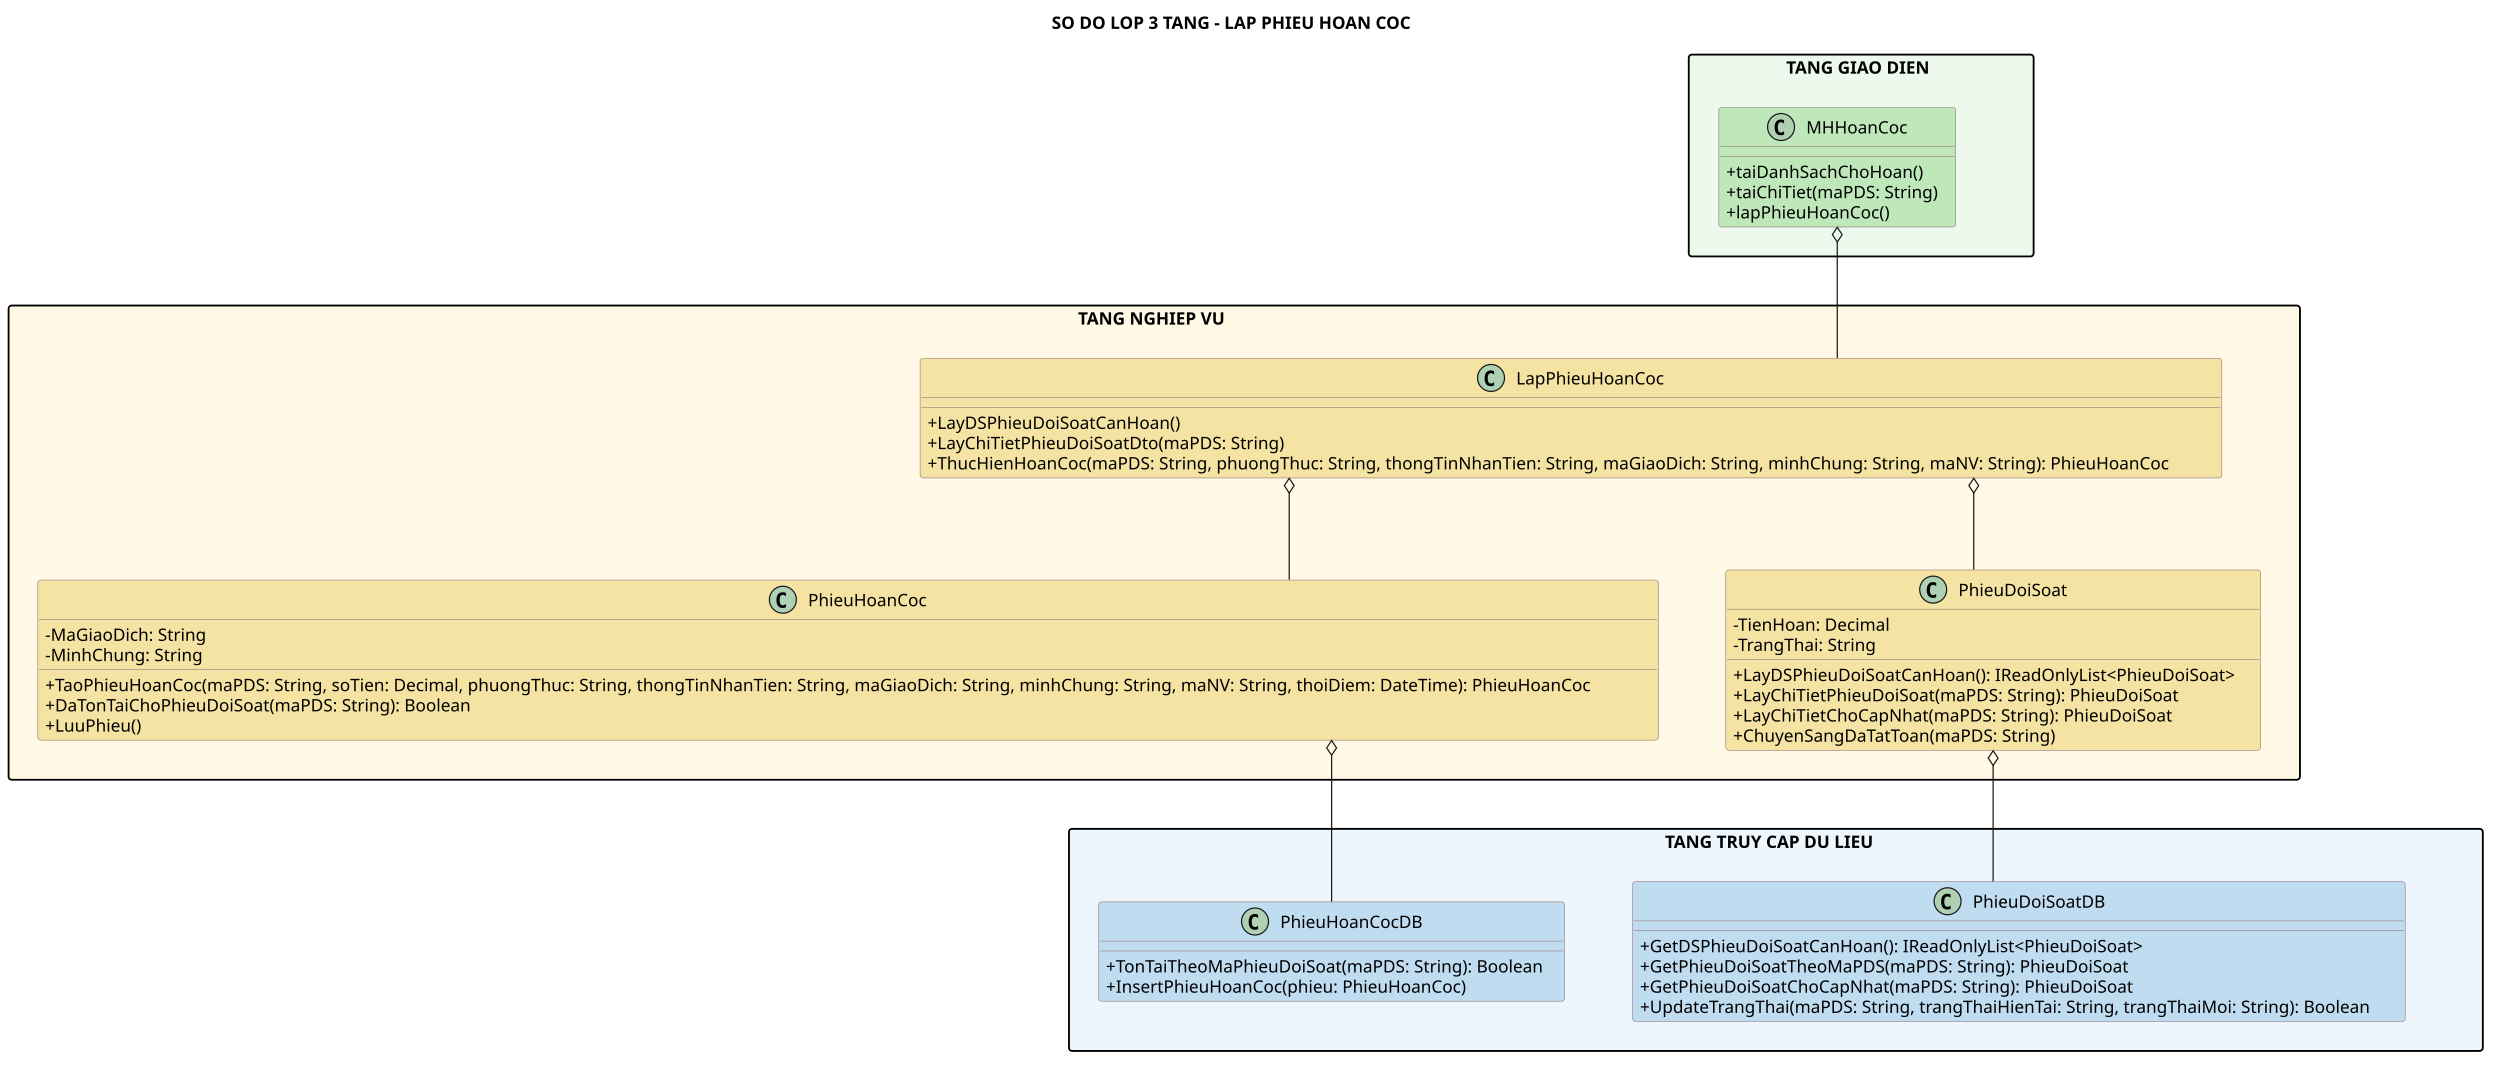
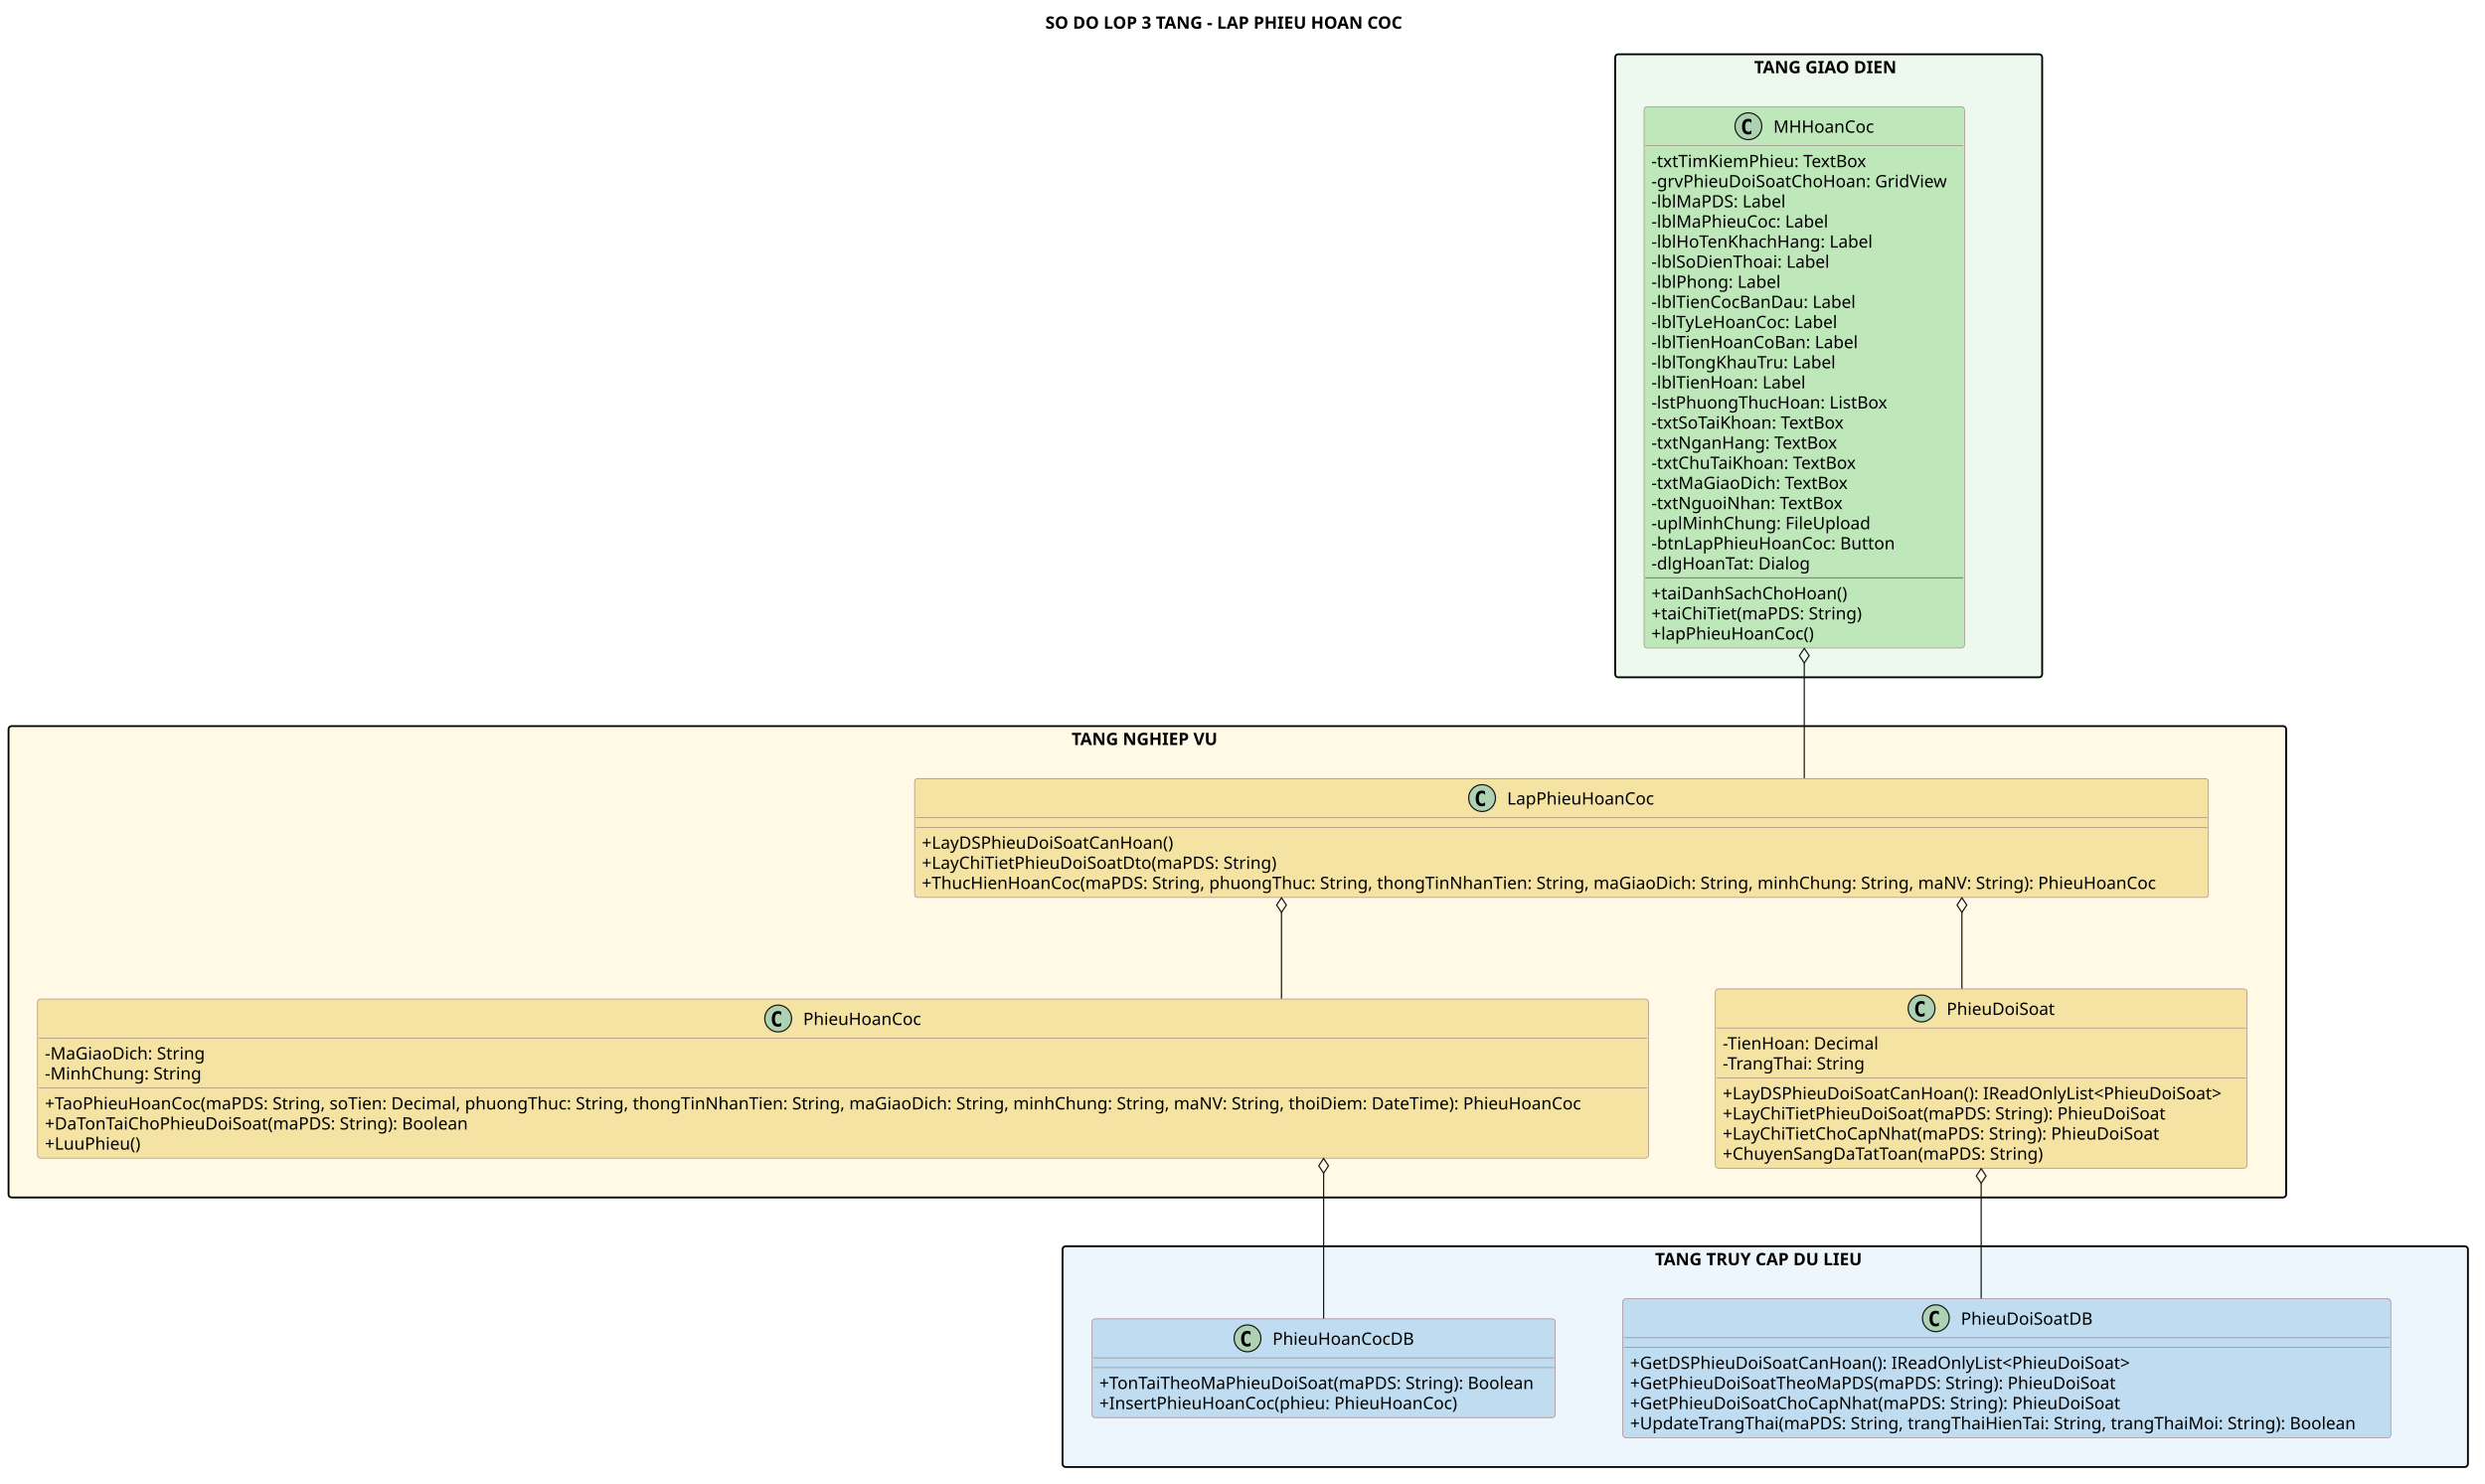
- <svg xmlns="http://www.w3.org/2000/svg" contentStyleType="text/css" data-diagram-type="CLASS" height="870px" preserveAspectRatio="none" style="width:2037px;height:870px;background:#FFFFFF;" version="1.1" viewBox="0 0 2037 870" width="2037px" zoomAndPan="magnify">
+ <svg xmlns="http://www.w3.org/2000/svg" contentStyleType="text/css" data-diagram-type="CLASS" height="1216px" preserveAspectRatio="none" style="width:2037px;height:1216px;background:#FFFFFF;" version="1.1" viewBox="0 0 2037 1216" width="2037px" zoomAndPan="magnify">
  <defs />
  <g>
    <g class="title" data-source-line="1">
      <text fill="#000000" font-family="sans-serif" font-size="14" font-weight="700" lengthAdjust="spacing" textLength="316.169" x="856.915" y="23.535">SO DO LOP 3 TANG - LAP PHIEU HOAN COC</text>
    </g>
    <g class="cluster" data-qualified-name="GUI_LAYER" data-source-line="14" id="ent0001">
-       <rect fill="#EDF9EC" height="164.46" rx="2.5" ry="2.5" style="stroke:#000000;stroke-width:1.5;" width="281" x="1376" y="44.488" />
-       <text fill="#000000" font-family="sans-serif" font-size="14" font-weight="700" lengthAdjust="spacing" textLength="122.22" x="1455.39" y="60.023">TANG GIAO DIEN</text>
+       <rect fill="#EDF9EC" height="510.72" rx="2.5" ry="2.5" style="stroke:#000000;stroke-width:1.5;" width="350" x="1324" y="44.488" />
+       <text fill="#000000" font-family="sans-serif" font-size="14" font-weight="700" lengthAdjust="spacing" textLength="122.22" x="1437.89" y="60.023">TANG GIAO DIEN</text>
    </g>
-     <g class="cluster" data-qualified-name="BUS_LAYER" data-source-line="21" id="ent0003">
-       <rect fill="#FFF9E6" height="386.4" rx="2.5" ry="2.5" style="stroke:#000000;stroke-width:1.5;" width="1867" x="7" y="248.948" />
-       <text fill="#000000" font-family="sans-serif" font-size="14" font-weight="700" lengthAdjust="spacing" textLength="124.243" x="878.378" y="264.483">TANG NGHIEP VU</text>
+     <g class="cluster" data-qualified-name="BUS_LAYER" data-source-line="43" id="ent0003">
+       <rect fill="#FFF9E6" height="386.4" rx="2.5" ry="2.5" style="stroke:#000000;stroke-width:1.5;" width="1867" x="7" y="595.208" />
+       <text fill="#000000" font-family="sans-serif" font-size="14" font-weight="700" lengthAdjust="spacing" textLength="124.243" x="878.378" y="610.743">TANG NGHIEP VU</text>
    </g>
-     <g class="cluster" data-qualified-name="DAL_LAYER" data-source-line="43" id="ent0007">
-       <rect fill="#EDF6FC" height="180.95" rx="2.5" ry="2.5" style="stroke:#000000;stroke-width:1.5;" width="1152" x="871" y="675.348" />
-       <text fill="#000000" font-family="sans-serif" font-size="14" font-weight="700" lengthAdjust="spacing" textLength="180.64" x="1356.68" y="690.883">TANG TRUY CAP DU LIEU</text>
+     <g class="cluster" data-qualified-name="DAL_LAYER" data-source-line="65" id="ent0007">
+       <rect fill="#EDF6FC" height="180.95" rx="2.5" ry="2.5" style="stroke:#000000;stroke-width:1.5;" width="1152" x="871" y="1021.608" />
+       <text fill="#000000" font-family="sans-serif" font-size="14" font-weight="700" lengthAdjust="spacing" textLength="180.64" x="1356.68" y="1037.143">TANG TRUY CAP DU LIEU</text>
    </g>
    <g class="entity" data-qualified-name="GUI_LAYER.MHHoanCoc" data-source-line="15" id="ent0002">
-       <rect fill="#BFE8BA" height="97.465" rx="2.5" ry="2.5" style="stroke:#9B7B7B;stroke-width:0.5;" width="193.002" x="1400.5" y="87.488" />
-       <ellipse cx="1451.195" cy="103.488" fill="#ADD1B2" rx="11" ry="11" style="stroke:#181818;stroke-width:1;" />
-       <path d="M1453.668,109.631 Q1453.087,109.93 1452.448,110.08 Q1451.809,110.229 1451.103,110.229 Q1448.597,110.229 1447.277,108.577 Q1445.957,106.925 1445.957,103.804 Q1445.957,100.675 1447.277,99.023 Q1448.597,97.371 1451.103,97.371 Q1451.809,97.371 1452.457,97.52 Q1453.104,97.67 1453.668,97.969 L1453.668,100.691 Q1453.038,100.11 1452.444,99.841 Q1451.851,99.571 1451.22,99.571 Q1449.875,99.571 1449.19,100.638 Q1448.505,101.704 1448.505,103.804 Q1448.505,105.896 1449.19,106.963 Q1449.875,108.029 1451.22,108.029 Q1451.851,108.029 1452.444,107.76 Q1453.038,107.49 1453.668,106.909 Z " fill="#000000" />
-       <text fill="#000000" font-family="sans-serif" font-size="14" lengthAdjust="spacing" textLength="83.111" x="1471.695" y="108.779">MHHoanCoc</text>
-       <line style="stroke:#9B7B7B;stroke-width:0.5;" x1="1401.5" x2="1592.502" y1="119.488" y2="119.488" />
-       <line style="stroke:#9B7B7B;stroke-width:0.5;" x1="1401.5" x2="1592.502" y1="127.488" y2="127.488" />
-       <text fill="#000000" font-family="sans-serif" font-size="14" lengthAdjust="spacing" textLength="166.257" x="1406.5" y="145.023">+taiDanhSachChoHoan()</text>
-       <text fill="#000000" font-family="sans-serif" font-size="14" lengthAdjust="spacing" textLength="181.002" x="1406.5" y="161.512">+taiChiTiet(maPDS: String)</text>
-       <text fill="#000000" font-family="sans-serif" font-size="14" lengthAdjust="spacing" textLength="138.551" x="1406.5" y="178">+lapPhieuHoanCoc()</text>
+       <rect fill="#BFE8BA" height="443.719" rx="2.5" ry="2.5" style="stroke:#9B7B7B;stroke-width:0.5;" width="262.64" x="1347.68" y="87.488" />
+       <ellipse cx="1433.194" cy="103.488" fill="#ADD1B2" rx="11" ry="11" style="stroke:#181818;stroke-width:1;" />
+       <path d="M1435.667,109.631 Q1435.086,109.93 1434.447,110.08 Q1433.808,110.229 1433.102,110.229 Q1430.595,110.229 1429.276,108.577 Q1427.956,106.925 1427.956,103.804 Q1427.956,100.675 1429.276,99.023 Q1430.595,97.371 1433.102,97.371 Q1433.808,97.371 1434.455,97.52 Q1435.103,97.67 1435.667,97.969 L1435.667,100.691 Q1435.036,100.11 1434.443,99.841 Q1433.849,99.571 1433.219,99.571 Q1431.874,99.571 1431.189,100.638 Q1430.504,101.704 1430.504,103.804 Q1430.504,105.896 1431.189,106.963 Q1431.874,108.029 1433.219,108.029 Q1433.849,108.029 1434.443,107.76 Q1435.036,107.49 1435.667,106.909 Z " fill="#000000" />
+       <text fill="#000000" font-family="sans-serif" font-size="14" lengthAdjust="spacing" textLength="83.111" x="1453.694" y="108.779">MHHoanCoc</text>
+       <line style="stroke:#9B7B7B;stroke-width:0.5;" x1="1348.68" x2="1609.32" y1="119.488" y2="119.488" />
+       <text fill="#000000" font-family="sans-serif" font-size="14" lengthAdjust="spacing" textLength="188.72" x="1353.68" y="137.023">-txtTimKiemPhieu: TextBox</text>
+       <text fill="#000000" font-family="sans-serif" font-size="14" lengthAdjust="spacing" textLength="250.64" x="1353.68" y="153.512">-grvPhieuDoiSoatChoHoan: GridView</text>
+       <text fill="#000000" font-family="sans-serif" font-size="14" lengthAdjust="spacing" textLength="115.274" x="1353.68" y="170">-lblMaPDS: Label</text>
+       <text fill="#000000" font-family="sans-serif" font-size="14" lengthAdjust="spacing" textLength="151.929" x="1353.68" y="186.488">-lblMaPhieuCoc: Label</text>
+       <text fill="#000000" font-family="sans-serif" font-size="14" lengthAdjust="spacing" textLength="190.805" x="1353.68" y="202.977">-lblHoTenKhachHang: Label</text>
+       <text fill="#000000" font-family="sans-serif" font-size="14" lengthAdjust="spacing" textLength="154.8" x="1353.68" y="219.465">-lblSoDienThoai: Label</text>
+       <text fill="#000000" font-family="sans-serif" font-size="14" lengthAdjust="spacing" textLength="112.164" x="1353.68" y="235.953">-lblPhong: Label</text>
+       <text fill="#000000" font-family="sans-serif" font-size="14" lengthAdjust="spacing" textLength="175.943" x="1353.68" y="252.441">-lblTienCocBanDau: Label</text>
+       <text fill="#000000" font-family="sans-serif" font-size="14" lengthAdjust="spacing" textLength="161.916" x="1353.68" y="268.93">-lblTyLeHoanCoc: Label</text>
+       <text fill="#000000" font-family="sans-serif" font-size="14" lengthAdjust="spacing" textLength="177.174" x="1353.68" y="285.418">-lblTienHoanCoBan: Label</text>
+       <text fill="#000000" font-family="sans-serif" font-size="14" lengthAdjust="spacing" textLength="162.107" x="1353.68" y="301.906">-lblTongKhauTru: Label</text>
+       <text fill="#000000" font-family="sans-serif" font-size="14" lengthAdjust="spacing" textLength="134.415" x="1353.68" y="318.394">-lblTienHoan: Label</text>
+       <text fill="#000000" font-family="sans-serif" font-size="14" lengthAdjust="spacing" textLength="202.344" x="1353.68" y="334.883">-lstPhuongThucHoan: ListBox</text>
+       <text fill="#000000" font-family="sans-serif" font-size="14" lengthAdjust="spacing" textLength="171.35" x="1353.68" y="351.371">-txtSoTaiKhoan: TextBox</text>
+       <text fill="#000000" font-family="sans-serif" font-size="14" lengthAdjust="spacing" textLength="162.661" x="1353.68" y="367.859">-txtNganHang: TextBox</text>
+       <text fill="#000000" font-family="sans-serif" font-size="14" lengthAdjust="spacing" textLength="182.273" x="1353.68" y="384.348">-txtChuTaiKhoan: TextBox</text>
+       <text fill="#000000" font-family="sans-serif" font-size="14" lengthAdjust="spacing" textLength="172.409" x="1353.68" y="400.836">-txtMaGiaoDich: TextBox</text>
+       <text fill="#000000" font-family="sans-serif" font-size="14" lengthAdjust="spacing" textLength="167.59" x="1353.68" y="417.324">-txtNguoiNhan: TextBox</text>
+       <text fill="#000000" font-family="sans-serif" font-size="14" lengthAdjust="spacing" textLength="187.571" x="1353.68" y="433.812">-uplMinhChung: FileUpload</text>
+       <text fill="#000000" font-family="sans-serif" font-size="14" lengthAdjust="spacing" textLength="205.933" x="1353.68" y="450.301">-btnLapPhieuHoanCoc: Button</text>
+       <text fill="#000000" font-family="sans-serif" font-size="14" lengthAdjust="spacing" textLength="139.316" x="1353.68" y="466.789">-dlgHoanTat: Dialog</text>
+       <line style="stroke:#9B7B7B;stroke-width:1;" x1="1348.68" x2="1609.32" y1="473.742" y2="473.742" />
+       <text fill="#000000" font-family="sans-serif" font-size="14" lengthAdjust="spacing" textLength="166.257" x="1353.68" y="491.277">+taiDanhSachChoHoan()</text>
+       <text fill="#000000" font-family="sans-serif" font-size="14" lengthAdjust="spacing" textLength="181.002" x="1353.68" y="507.766">+taiChiTiet(maPDS: String)</text>
+       <text fill="#000000" font-family="sans-serif" font-size="14" lengthAdjust="spacing" textLength="138.551" x="1353.68" y="524.254">+lapPhieuHoanCoc()</text>
    </g>
-     <g class="entity" data-qualified-name="BUS_LAYER.LapPhieuHoanCoc" data-source-line="22" id="ent0004">
-       <rect fill="#F4E3A2" height="97.465" rx="2.5" ry="2.5" style="stroke:#9B7B7B;stroke-width:0.5;" width="1060.585" x="749.71" y="291.948" />
-       <ellipse cx="1214.885" cy="307.948" fill="#ADD1B2" rx="11" ry="11" style="stroke:#181818;stroke-width:1;" />
-       <path d="M1217.358,314.091 Q1216.777,314.39 1216.138,314.54 Q1215.499,314.689 1214.793,314.689 Q1212.287,314.689 1210.967,313.037 Q1209.647,311.385 1209.647,308.264 Q1209.647,305.135 1210.967,303.483 Q1212.287,301.831 1214.793,301.831 Q1215.499,301.831 1216.147,301.981 Q1216.794,302.13 1217.358,302.429 L1217.358,305.151 Q1216.728,304.57 1216.134,304.301 Q1215.541,304.031 1214.91,304.031 Q1213.565,304.031 1212.88,305.098 Q1212.195,306.164 1212.195,308.264 Q1212.195,310.356 1212.88,311.423 Q1213.565,312.489 1214.91,312.489 Q1215.541,312.489 1216.134,312.219 Q1216.728,311.95 1217.358,311.369 Z " fill="#000000" />
-       <text fill="#000000" font-family="sans-serif" font-size="14" lengthAdjust="spacing" textLength="121.734" x="1235.385" y="313.239">LapPhieuHoanCoc</text>
-       <line style="stroke:#9B7B7B;stroke-width:0.5;" x1="750.71" x2="1809.295" y1="323.948" y2="323.948" />
-       <line style="stroke:#9B7B7B;stroke-width:0.5;" x1="750.71" x2="1809.295" y1="331.948" y2="331.948" />
-       <text fill="#000000" font-family="sans-serif" font-size="14" lengthAdjust="spacing" textLength="211.388" x="755.71" y="349.483">+LayDSPhieuDoiSoatCanHoan()</text>
-       <text fill="#000000" font-family="sans-serif" font-size="14" lengthAdjust="spacing" textLength="300.022" x="755.71" y="365.972">+LayChiTietPhieuDoiSoatDto(maPDS: String)</text>
-       <text fill="#000000" font-family="sans-serif" font-size="14" lengthAdjust="spacing" textLength="1048.585" x="755.71" y="382.46">+ThucHienHoanCoc(maPDS: String, phuongThuc: String, thongTinNhanTien: String, maGiaoDich: String, minhChung: String, maNV: String): PhieuHoanCoc</text>
+     <g class="entity" data-qualified-name="BUS_LAYER.LapPhieuHoanCoc" data-source-line="44" id="ent0004">
+       <rect fill="#F4E3A2" height="97.465" rx="2.5" ry="2.5" style="stroke:#9B7B7B;stroke-width:0.5;" width="1060.585" x="749.71" y="638.208" />
+       <ellipse cx="1214.885" cy="654.208" fill="#ADD1B2" rx="11" ry="11" style="stroke:#181818;stroke-width:1;" />
+       <path d="M1217.358,660.351 Q1216.777,660.65 1216.138,660.8 Q1215.499,660.949 1214.793,660.949 Q1212.287,660.949 1210.967,659.297 Q1209.647,657.645 1209.647,654.524 Q1209.647,651.395 1210.967,649.743 Q1212.287,648.091 1214.793,648.091 Q1215.499,648.091 1216.147,648.24 Q1216.794,648.39 1217.358,648.689 L1217.358,651.411 Q1216.728,650.83 1216.134,650.561 Q1215.541,650.291 1214.91,650.291 Q1213.565,650.291 1212.88,651.357 Q1212.195,652.424 1212.195,654.524 Q1212.195,656.616 1212.88,657.683 Q1213.565,658.749 1214.91,658.749 Q1215.541,658.749 1216.134,658.48 Q1216.728,658.21 1217.358,657.629 Z " fill="#000000" />
+       <text fill="#000000" font-family="sans-serif" font-size="14" lengthAdjust="spacing" textLength="121.734" x="1235.385" y="659.499">LapPhieuHoanCoc</text>
+       <line style="stroke:#9B7B7B;stroke-width:0.5;" x1="750.71" x2="1809.295" y1="670.208" y2="670.208" />
+       <line style="stroke:#9B7B7B;stroke-width:0.5;" x1="750.71" x2="1809.295" y1="678.208" y2="678.208" />
+       <text fill="#000000" font-family="sans-serif" font-size="14" lengthAdjust="spacing" textLength="211.388" x="755.71" y="695.743">+LayDSPhieuDoiSoatCanHoan()</text>
+       <text fill="#000000" font-family="sans-serif" font-size="14" lengthAdjust="spacing" textLength="300.022" x="755.71" y="712.232">+LayChiTietPhieuDoiSoatDto(maPDS: String)</text>
+       <text fill="#000000" font-family="sans-serif" font-size="14" lengthAdjust="spacing" textLength="1048.585" x="755.71" y="728.72">+ThucHienHoanCoc(maPDS: String, phuongThuc: String, thongTinNhanTien: String, maGiaoDich: String, minhChung: String, maNV: String): PhieuHoanCoc</text>
    </g>
-     <g class="entity" data-qualified-name="BUS_LAYER.PhieuDoiSoat" data-source-line="27" id="ent0005">
-       <rect fill="#F4E3A2" height="146.93" rx="2.5" ry="2.5" style="stroke:#9B7B7B;stroke-width:0.5;" width="435.746" x="1406.13" y="464.418" />
-       <ellipse cx="1575.152" cy="480.418" fill="#ADD1B2" rx="11" ry="11" style="stroke:#181818;stroke-width:1;" />
-       <path d="M1577.625,486.561 Q1577.044,486.86 1576.405,487.01 Q1575.766,487.159 1575.06,487.159 Q1572.553,487.159 1571.234,485.507 Q1569.914,483.855 1569.914,480.734 Q1569.914,477.605 1571.234,475.953 Q1572.553,474.301 1575.06,474.301 Q1575.766,474.301 1576.413,474.45 Q1577.061,474.6 1577.625,474.899 L1577.625,477.621 Q1576.994,477.04 1576.401,476.771 Q1575.807,476.501 1575.176,476.501 Q1573.832,476.501 1573.147,477.567 Q1572.462,478.634 1572.462,480.734 Q1572.462,482.826 1573.147,483.893 Q1573.832,484.959 1575.176,484.959 Q1575.807,484.959 1576.401,484.69 Q1576.994,484.42 1577.625,483.839 Z " fill="#000000" />
-       <text fill="#000000" font-family="sans-serif" font-size="14" lengthAdjust="spacing" textLength="89.202" x="1595.652" y="485.709">PhieuDoiSoat</text>
-       <line style="stroke:#9B7B7B;stroke-width:0.5;" x1="1407.13" x2="1840.876" y1="496.418" y2="496.418" />
-       <text fill="#000000" font-family="sans-serif" font-size="14" lengthAdjust="spacing" textLength="136.008" x="1412.13" y="513.953">-TienHoan: Decimal</text>
-       <text fill="#000000" font-family="sans-serif" font-size="14" lengthAdjust="spacing" textLength="125.98" x="1412.13" y="530.442">-TrangThai: String</text>
-       <line style="stroke:#9B7B7B;stroke-width:0.5;" x1="1407.13" x2="1840.876" y1="537.395" y2="537.395" />
-       <text fill="#000000" font-family="sans-serif" font-size="14" lengthAdjust="spacing" textLength="423.746" x="1412.13" y="554.93">+LayDSPhieuDoiSoatCanHoan(): IReadOnlyList&lt;PhieuDoiSoat&gt;</text>
-       <text fill="#000000" font-family="sans-serif" font-size="14" lengthAdjust="spacing" textLength="373.762" x="1412.13" y="571.418">+LayChiTietPhieuDoiSoat(maPDS: String): PhieuDoiSoat</text>
-       <text fill="#000000" font-family="sans-serif" font-size="14" lengthAdjust="spacing" textLength="369.763" x="1412.13" y="587.907">+LayChiTietChoCapNhat(maPDS: String): PhieuDoiSoat</text>
-       <text fill="#000000" font-family="sans-serif" font-size="14" lengthAdjust="spacing" textLength="273.096" x="1412.13" y="604.395">+ChuyenSangDaTatToan(maPDS: String)</text>
+     <g class="entity" data-qualified-name="BUS_LAYER.PhieuDoiSoat" data-source-line="49" id="ent0005">
+       <rect fill="#F4E3A2" height="146.93" rx="2.5" ry="2.5" style="stroke:#9B7B7B;stroke-width:0.5;" width="435.746" x="1406.13" y="810.678" />
+       <ellipse cx="1575.152" cy="826.678" fill="#ADD1B2" rx="11" ry="11" style="stroke:#181818;stroke-width:1;" />
+       <path d="M1577.625,832.821 Q1577.044,833.12 1576.405,833.27 Q1575.766,833.419 1575.06,833.419 Q1572.553,833.419 1571.234,831.767 Q1569.914,830.115 1569.914,826.994 Q1569.914,823.865 1571.234,822.213 Q1572.553,820.561 1575.06,820.561 Q1575.766,820.561 1576.413,820.711 Q1577.061,820.86 1577.625,821.159 L1577.625,823.881 Q1576.994,823.3 1576.401,823.031 Q1575.807,822.761 1575.176,822.761 Q1573.832,822.761 1573.147,823.827 Q1572.462,824.894 1572.462,826.994 Q1572.462,829.086 1573.147,830.153 Q1573.832,831.219 1575.176,831.219 Q1575.807,831.219 1576.401,830.949 Q1576.994,830.68 1577.625,830.099 Z " fill="#000000" />
+       <text fill="#000000" font-family="sans-serif" font-size="14" lengthAdjust="spacing" textLength="89.202" x="1595.652" y="831.969">PhieuDoiSoat</text>
+       <line style="stroke:#9B7B7B;stroke-width:0.5;" x1="1407.13" x2="1840.876" y1="842.678" y2="842.678" />
+       <text fill="#000000" font-family="sans-serif" font-size="14" lengthAdjust="spacing" textLength="136.008" x="1412.13" y="860.213">-TienHoan: Decimal</text>
+       <text fill="#000000" font-family="sans-serif" font-size="14" lengthAdjust="spacing" textLength="125.98" x="1412.13" y="876.702">-TrangThai: String</text>
+       <line style="stroke:#9B7B7B;stroke-width:0.5;" x1="1407.13" x2="1840.876" y1="883.655" y2="883.655" />
+       <text fill="#000000" font-family="sans-serif" font-size="14" lengthAdjust="spacing" textLength="423.746" x="1412.13" y="901.19">+LayDSPhieuDoiSoatCanHoan(): IReadOnlyList&lt;PhieuDoiSoat&gt;</text>
+       <text fill="#000000" font-family="sans-serif" font-size="14" lengthAdjust="spacing" textLength="373.762" x="1412.13" y="917.678">+LayChiTietPhieuDoiSoat(maPDS: String): PhieuDoiSoat</text>
+       <text fill="#000000" font-family="sans-serif" font-size="14" lengthAdjust="spacing" textLength="369.763" x="1412.13" y="934.167">+LayChiTietChoCapNhat(maPDS: String): PhieuDoiSoat</text>
+       <text fill="#000000" font-family="sans-serif" font-size="14" lengthAdjust="spacing" textLength="273.096" x="1412.13" y="950.655">+ChuyenSangDaTatToan(maPDS: String)</text>
    </g>
-     <g class="entity" data-qualified-name="BUS_LAYER.PhieuHoanCoc" data-source-line="35" id="ent0006">
-       <rect fill="#F4E3A2" height="130.441" rx="2.5" ry="2.5" style="stroke:#9B7B7B;stroke-width:0.5;" width="1320.419" x="30.79" y="472.658" />
-       <ellipse cx="637.886" cy="488.658" fill="#ADD1B2" rx="11" ry="11" style="stroke:#181818;stroke-width:1;" />
-       <path d="M640.359,494.801 Q639.778,495.1 639.139,495.25 Q638.5,495.399 637.794,495.399 Q635.288,495.399 633.968,493.747 Q632.648,492.095 632.648,488.974 Q632.648,485.845 633.968,484.193 Q635.288,482.541 637.794,482.541 Q638.5,482.541 639.147,482.69 Q639.795,482.84 640.359,483.139 L640.359,485.861 Q639.729,485.28 639.135,485.011 Q638.542,484.741 637.911,484.741 Q636.566,484.741 635.881,485.808 Q635.196,486.874 635.196,488.974 Q635.196,491.066 635.881,492.133 Q636.566,493.199 637.911,493.199 Q638.542,493.199 639.135,492.93 Q639.729,492.66 640.359,492.079 Z " fill="#000000" />
-       <text fill="#000000" font-family="sans-serif" font-size="14" lengthAdjust="spacing" textLength="97.727" x="658.386" y="493.949">PhieuHoanCoc</text>
-       <line style="stroke:#9B7B7B;stroke-width:0.5;" x1="31.79" x2="1350.209" y1="504.658" y2="504.658" />
-       <text fill="#000000" font-family="sans-serif" font-size="14" lengthAdjust="spacing" textLength="137.607" x="36.79" y="522.193">-MaGiaoDich: String</text>
-       <text fill="#000000" font-family="sans-serif" font-size="14" lengthAdjust="spacing" textLength="134.894" x="36.79" y="538.682">-MinhChung: String</text>
-       <line style="stroke:#9B7B7B;stroke-width:0.5;" x1="31.79" x2="1350.209" y1="545.635" y2="545.635" />
-       <text fill="#000000" font-family="sans-serif" font-size="14" lengthAdjust="spacing" textLength="1308.419" x="36.79" y="563.17">+TaoPhieuHoanCoc(maPDS: String, soTien: Decimal, phuongThuc: String, thongTinNhanTien: String, maGiaoDich: String, minhChung: String, maNV: String, thoiDiem: DateTime): PhieuHoanCoc</text>
-       <text fill="#000000" font-family="sans-serif" font-size="14" lengthAdjust="spacing" textLength="359.174" x="36.79" y="579.658">+DaTonTaiChoPhieuDoiSoat(maPDS: String): Boolean</text>
-       <text fill="#000000" font-family="sans-serif" font-size="14" lengthAdjust="spacing" textLength="82.038" x="36.79" y="596.147">+LuuPhieu()</text>
+     <g class="entity" data-qualified-name="BUS_LAYER.PhieuHoanCoc" data-source-line="57" id="ent0006">
+       <rect fill="#F4E3A2" height="130.441" rx="2.5" ry="2.5" style="stroke:#9B7B7B;stroke-width:0.5;" width="1320.419" x="30.79" y="818.918" />
+       <ellipse cx="637.886" cy="834.918" fill="#ADD1B2" rx="11" ry="11" style="stroke:#181818;stroke-width:1;" />
+       <path d="M640.359,841.061 Q639.778,841.36 639.139,841.51 Q638.5,841.659 637.794,841.659 Q635.288,841.659 633.968,840.007 Q632.648,838.355 632.648,835.234 Q632.648,832.105 633.968,830.453 Q635.288,828.801 637.794,828.801 Q638.5,828.801 639.147,828.951 Q639.795,829.1 640.359,829.399 L640.359,832.121 Q639.729,831.54 639.135,831.271 Q638.542,831.001 637.911,831.001 Q636.566,831.001 635.881,832.067 Q635.196,833.134 635.196,835.234 Q635.196,837.326 635.881,838.393 Q636.566,839.459 637.911,839.459 Q638.542,839.459 639.135,839.189 Q639.729,838.92 640.359,838.339 Z " fill="#000000" />
+       <text fill="#000000" font-family="sans-serif" font-size="14" lengthAdjust="spacing" textLength="97.727" x="658.386" y="840.209">PhieuHoanCoc</text>
+       <line style="stroke:#9B7B7B;stroke-width:0.5;" x1="31.79" x2="1350.209" y1="850.918" y2="850.918" />
+       <text fill="#000000" font-family="sans-serif" font-size="14" lengthAdjust="spacing" textLength="137.607" x="36.79" y="868.453">-MaGiaoDich: String</text>
+       <text fill="#000000" font-family="sans-serif" font-size="14" lengthAdjust="spacing" textLength="134.894" x="36.79" y="884.942">-MinhChung: String</text>
+       <line style="stroke:#9B7B7B;stroke-width:0.5;" x1="31.79" x2="1350.209" y1="891.895" y2="891.895" />
+       <text fill="#000000" font-family="sans-serif" font-size="14" lengthAdjust="spacing" textLength="1308.419" x="36.79" y="909.43">+TaoPhieuHoanCoc(maPDS: String, soTien: Decimal, phuongThuc: String, thongTinNhanTien: String, maGiaoDich: String, minhChung: String, maNV: String, thoiDiem: DateTime): PhieuHoanCoc</text>
+       <text fill="#000000" font-family="sans-serif" font-size="14" lengthAdjust="spacing" textLength="359.174" x="36.79" y="925.918">+DaTonTaiChoPhieuDoiSoat(maPDS: String): Boolean</text>
+       <text fill="#000000" font-family="sans-serif" font-size="14" lengthAdjust="spacing" textLength="82.038" x="36.79" y="942.407">+LuuPhieu()</text>
    </g>
-     <g class="entity" data-qualified-name="DAL_LAYER.PhieuDoiSoatDB" data-source-line="44" id="ent0008">
-       <rect fill="#BFDCF0" height="113.953" rx="2.5" ry="2.5" style="stroke:#9B7B7B;stroke-width:0.5;" width="629.552" x="1330.22" y="718.348" />
-       <ellipse cx="1586.875" cy="734.348" fill="#ADD1B2" rx="11" ry="11" style="stroke:#181818;stroke-width:1;" />
-       <path d="M1589.348,740.491 Q1588.767,740.79 1588.128,740.94 Q1587.489,741.089 1586.784,741.089 Q1584.277,741.089 1582.957,739.437 Q1581.637,737.785 1581.637,734.664 Q1581.637,731.535 1582.957,729.883 Q1584.277,728.231 1586.784,728.231 Q1587.489,728.231 1588.137,728.38 Q1588.784,728.53 1589.348,728.829 L1589.348,731.551 Q1588.718,730.97 1588.124,730.701 Q1587.531,730.431 1586.9,730.431 Q1585.555,730.431 1584.87,731.497 Q1584.185,732.564 1584.185,734.664 Q1584.185,736.756 1584.87,737.823 Q1585.555,738.889 1586.9,738.889 Q1587.531,738.889 1588.124,738.62 Q1588.718,738.35 1589.348,737.769 Z " fill="#000000" />
-       <text fill="#000000" font-family="sans-serif" font-size="14" lengthAdjust="spacing" textLength="107.741" x="1607.375" y="739.639">PhieuDoiSoatDB</text>
-       <line style="stroke:#9B7B7B;stroke-width:0.5;" x1="1331.22" x2="1958.772" y1="750.348" y2="750.348" />
-       <line style="stroke:#9B7B7B;stroke-width:0.5;" x1="1331.22" x2="1958.772" y1="758.348" y2="758.348" />
-       <text fill="#000000" font-family="sans-serif" font-size="14" lengthAdjust="spacing" textLength="424.389" x="1336.22" y="775.883">+GetDSPhieuDoiSoatCanHoan(): IReadOnlyList&lt;PhieuDoiSoat&gt;</text>
-       <text fill="#000000" font-family="sans-serif" font-size="14" lengthAdjust="spacing" textLength="405.542" x="1336.22" y="792.372">+GetPhieuDoiSoatTheoMaPDS(maPDS: String): PhieuDoiSoat</text>
-       <text fill="#000000" font-family="sans-serif" font-size="14" lengthAdjust="spacing" textLength="411.25" x="1336.22" y="808.86">+GetPhieuDoiSoatChoCapNhat(maPDS: String): PhieuDoiSoat</text>
-       <text fill="#000000" font-family="sans-serif" font-size="14" lengthAdjust="spacing" textLength="617.552" x="1336.22" y="825.348">+UpdateTrangThai(maPDS: String, trangThaiHienTai: String, trangThaiMoi: String): Boolean</text>
+     <g class="entity" data-qualified-name="DAL_LAYER.PhieuDoiSoatDB" data-source-line="66" id="ent0008">
+       <rect fill="#BFDCF0" height="113.953" rx="2.5" ry="2.5" style="stroke:#9B7B7B;stroke-width:0.5;" width="629.552" x="1330.22" y="1064.608" />
+       <ellipse cx="1586.875" cy="1080.608" fill="#ADD1B2" rx="11" ry="11" style="stroke:#181818;stroke-width:1;" />
+       <path d="M1589.348,1086.751 Q1588.767,1087.05 1588.128,1087.2 Q1587.489,1087.349 1586.784,1087.349 Q1584.277,1087.349 1582.957,1085.697 Q1581.637,1084.045 1581.637,1080.924 Q1581.637,1077.795 1582.957,1076.143 Q1584.277,1074.491 1586.784,1074.491 Q1587.489,1074.491 1588.137,1074.64 Q1588.784,1074.79 1589.348,1075.089 L1589.348,1077.811 Q1588.718,1077.23 1588.124,1076.961 Q1587.531,1076.691 1586.9,1076.691 Q1585.555,1076.691 1584.87,1077.757 Q1584.185,1078.824 1584.185,1080.924 Q1584.185,1083.016 1584.87,1084.083 Q1585.555,1085.149 1586.9,1085.149 Q1587.531,1085.149 1588.124,1084.88 Q1588.718,1084.61 1589.348,1084.029 Z " fill="#000000" />
+       <text fill="#000000" font-family="sans-serif" font-size="14" lengthAdjust="spacing" textLength="107.741" x="1607.375" y="1085.899">PhieuDoiSoatDB</text>
+       <line style="stroke:#9B7B7B;stroke-width:0.5;" x1="1331.22" x2="1958.772" y1="1096.608" y2="1096.608" />
+       <line style="stroke:#9B7B7B;stroke-width:0.5;" x1="1331.22" x2="1958.772" y1="1104.608" y2="1104.608" />
+       <text fill="#000000" font-family="sans-serif" font-size="14" lengthAdjust="spacing" textLength="424.389" x="1336.22" y="1122.143">+GetDSPhieuDoiSoatCanHoan(): IReadOnlyList&lt;PhieuDoiSoat&gt;</text>
+       <text fill="#000000" font-family="sans-serif" font-size="14" lengthAdjust="spacing" textLength="405.542" x="1336.22" y="1138.632">+GetPhieuDoiSoatTheoMaPDS(maPDS: String): PhieuDoiSoat</text>
+       <text fill="#000000" font-family="sans-serif" font-size="14" lengthAdjust="spacing" textLength="411.25" x="1336.22" y="1155.12">+GetPhieuDoiSoatChoCapNhat(maPDS: String): PhieuDoiSoat</text>
+       <text fill="#000000" font-family="sans-serif" font-size="14" lengthAdjust="spacing" textLength="617.552" x="1336.22" y="1171.608">+UpdateTrangThai(maPDS: String, trangThaiHienTai: String, trangThaiMoi: String): Boolean</text>
    </g>
-     <g class="entity" data-qualified-name="DAL_LAYER.PhieuHoanCocDB" data-source-line="50" id="ent0009">
-       <rect fill="#BFDCF0" height="80.977" rx="2.5" ry="2.5" style="stroke:#9B7B7B;stroke-width:0.5;" width="379.712" x="895.14" y="734.838" />
-       <ellipse cx="1022.613" cy="750.838" fill="#ADD1B2" rx="11" ry="11" style="stroke:#181818;stroke-width:1;" />
-       <path d="M1025.086,756.981 Q1024.505,757.28 1023.866,757.43 Q1023.227,757.579 1022.521,757.579 Q1020.014,757.579 1018.695,755.927 Q1017.375,754.275 1017.375,751.154 Q1017.375,748.025 1018.695,746.373 Q1020.014,744.721 1022.521,744.721 Q1023.227,744.721 1023.874,744.87 Q1024.522,745.02 1025.086,745.319 L1025.086,748.041 Q1024.455,747.46 1023.862,747.191 Q1023.268,746.921 1022.638,746.921 Q1021.293,746.921 1020.608,747.987 Q1019.923,749.054 1019.923,751.154 Q1019.923,753.246 1020.608,754.313 Q1021.293,755.379 1022.638,755.379 Q1023.268,755.379 1023.862,755.11 Q1024.455,754.84 1025.086,754.259 Z " fill="#000000" />
-       <text fill="#000000" font-family="sans-serif" font-size="14" lengthAdjust="spacing" textLength="116.266" x="1043.113" y="756.129">PhieuHoanCocDB</text>
-       <line style="stroke:#9B7B7B;stroke-width:0.5;" x1="896.14" x2="1273.852" y1="766.838" y2="766.838" />
-       <line style="stroke:#9B7B7B;stroke-width:0.5;" x1="896.14" x2="1273.852" y1="774.838" y2="774.838" />
-       <text fill="#000000" font-family="sans-serif" font-size="14" lengthAdjust="spacing" textLength="367.712" x="901.14" y="792.373">+TonTaiTheoMaPhieuDoiSoat(maPDS: String): Boolean</text>
-       <text fill="#000000" font-family="sans-serif" font-size="14" lengthAdjust="spacing" textLength="301.205" x="901.14" y="808.862">+InsertPhieuHoanCoc(phieu: PhieuHoanCoc)</text>
+     <g class="entity" data-qualified-name="DAL_LAYER.PhieuHoanCocDB" data-source-line="72" id="ent0009">
+       <rect fill="#BFDCF0" height="80.977" rx="2.5" ry="2.5" style="stroke:#9B7B7B;stroke-width:0.5;" width="379.712" x="895.14" y="1081.098" />
+       <ellipse cx="1022.613" cy="1097.098" fill="#ADD1B2" rx="11" ry="11" style="stroke:#181818;stroke-width:1;" />
+       <path d="M1025.086,1103.241 Q1024.505,1103.54 1023.866,1103.69 Q1023.227,1103.839 1022.521,1103.839 Q1020.014,1103.839 1018.695,1102.187 Q1017.375,1100.535 1017.375,1097.414 Q1017.375,1094.285 1018.695,1092.633 Q1020.014,1090.981 1022.521,1090.981 Q1023.227,1090.981 1023.874,1091.13 Q1024.522,1091.28 1025.086,1091.579 L1025.086,1094.301 Q1024.455,1093.72 1023.862,1093.451 Q1023.268,1093.181 1022.638,1093.181 Q1021.293,1093.181 1020.608,1094.247 Q1019.923,1095.314 1019.923,1097.414 Q1019.923,1099.506 1020.608,1100.573 Q1021.293,1101.639 1022.638,1101.639 Q1023.268,1101.639 1023.862,1101.37 Q1024.455,1101.1 1025.086,1100.519 Z " fill="#000000" />
+       <text fill="#000000" font-family="sans-serif" font-size="14" lengthAdjust="spacing" textLength="116.266" x="1043.113" y="1102.389">PhieuHoanCocDB</text>
+       <line style="stroke:#9B7B7B;stroke-width:0.5;" x1="896.14" x2="1273.852" y1="1113.098" y2="1113.098" />
+       <line style="stroke:#9B7B7B;stroke-width:0.5;" x1="896.14" x2="1273.852" y1="1121.098" y2="1121.098" />
+       <text fill="#000000" font-family="sans-serif" font-size="14" lengthAdjust="spacing" textLength="367.712" x="901.14" y="1138.633">+TonTaiTheoMaPhieuDoiSoat(maPDS: String): Boolean</text>
+       <text fill="#000000" font-family="sans-serif" font-size="14" lengthAdjust="spacing" textLength="301.205" x="901.14" y="1155.122">+InsertPhieuHoanCoc(phieu: PhieuHoanCoc)</text>
    </g>
-     <g class="link" data-entity-1="ent0002" data-entity-2="ent0004" data-link-type="aggregation" data-source-line="55" id="lnk10">
-       <path codeLine="55" d="M1497,197.188 C1497,229.448 1497,259.508 1497,291.758" fill="none" id="MHHoanCoc-backto-LapPhieuHoanCoc" style="stroke:#181818;stroke-width:1;" />
-       <polygon fill="none" points="1497,185.188,1493,191.188,1497,197.188,1501,191.188,1497,185.188" style="stroke:#181818;stroke-width:1;stroke-linejoin:miter;stroke-miterlimit:10;" />
+     <g class="link" data-entity-1="ent0002" data-entity-2="ent0004" data-link-type="aggregation" data-source-line="77" id="lnk10">
+       <path codeLine="77" d="M1479,543.458 C1479,583.538 1479,609.548 1479,637.948" fill="none" id="MHHoanCoc-backto-LapPhieuHoanCoc" style="stroke:#181818;stroke-width:1;" />
+       <polygon fill="none" points="1479,531.458,1475,537.458,1479,543.458,1483,537.458,1479,531.458" style="stroke:#181818;stroke-width:1;stroke-linejoin:miter;stroke-miterlimit:10;" />
    </g>
-     <g class="link" data-entity-1="ent0004" data-entity-2="ent0005" data-link-type="aggregation" data-source-line="56" id="lnk11">
-       <path codeLine="56" d="M1608.21,401.678 C1608.21,424.148 1608.21,439.268 1608.21,464.138" fill="none" id="LapPhieuHoanCoc-backto-PhieuDoiSoat" style="stroke:#181818;stroke-width:1;" />
-       <polygon fill="none" points="1608.21,389.678,1604.21,395.678,1608.21,401.678,1612.21,395.678,1608.21,389.678" style="stroke:#181818;stroke-width:1;stroke-linejoin:miter;stroke-miterlimit:10;" />
+     <g class="link" data-entity-1="ent0004" data-entity-2="ent0005" data-link-type="aggregation" data-source-line="78" id="lnk11">
+       <path codeLine="78" d="M1608.21,747.938 C1608.21,770.408 1608.21,785.528 1608.21,810.398" fill="none" id="LapPhieuHoanCoc-backto-PhieuDoiSoat" style="stroke:#181818;stroke-width:1;" />
+       <polygon fill="none" points="1608.21,735.938,1604.21,741.938,1608.21,747.938,1612.21,741.938,1608.21,735.938" style="stroke:#181818;stroke-width:1;stroke-linejoin:miter;stroke-miterlimit:10;" />
    </g>
-     <g class="link" data-entity-1="ent0004" data-entity-2="ent0006" data-link-type="aggregation" data-source-line="57" id="lnk12">
-       <path codeLine="57" d="M1050.46,401.678 C1050.46,426.658 1050.46,445.388 1050.46,472.368" fill="none" id="LapPhieuHoanCoc-backto-PhieuHoanCoc" style="stroke:#181818;stroke-width:1;" />
-       <polygon fill="none" points="1050.46,389.678,1046.46,395.678,1050.46,401.678,1054.46,395.678,1050.46,389.678" style="stroke:#181818;stroke-width:1;stroke-linejoin:miter;stroke-miterlimit:10;" />
+     <g class="link" data-entity-1="ent0004" data-entity-2="ent0006" data-link-type="aggregation" data-source-line="79" id="lnk12">
+       <path codeLine="79" d="M1050.46,747.938 C1050.46,772.918 1050.46,791.648 1050.46,818.628" fill="none" id="LapPhieuHoanCoc-backto-PhieuHoanCoc" style="stroke:#181818;stroke-width:1;" />
+       <polygon fill="none" points="1050.46,735.938,1046.46,741.938,1050.46,747.938,1054.46,741.938,1050.46,735.938" style="stroke:#181818;stroke-width:1;stroke-linejoin:miter;stroke-miterlimit:10;" />
    </g>
-     <g class="link" data-entity-1="ent0005" data-entity-2="ent0008" data-link-type="aggregation" data-source-line="58" id="lnk13">
-       <path codeLine="58" d="M1624,623.708 C1624,658.008 1624,686.188 1624,718.138" fill="none" id="PhieuDoiSoat-backto-PhieuDoiSoatDB" style="stroke:#181818;stroke-width:1;" />
-       <polygon fill="none" points="1624,611.708,1620,617.708,1624,623.708,1628,617.708,1624,611.708" style="stroke:#181818;stroke-width:1;stroke-linejoin:miter;stroke-miterlimit:10;" />
+     <g class="link" data-entity-1="ent0005" data-entity-2="ent0008" data-link-type="aggregation" data-source-line="80" id="lnk13">
+       <path codeLine="80" d="M1624,969.968 C1624,1004.268 1624,1032.448 1624,1064.398" fill="none" id="PhieuDoiSoat-backto-PhieuDoiSoatDB" style="stroke:#181818;stroke-width:1;" />
+       <polygon fill="none" points="1624,957.968,1620,963.968,1624,969.968,1628,963.968,1624,957.968" style="stroke:#181818;stroke-width:1;stroke-linejoin:miter;stroke-miterlimit:10;" />
    </g>
-     <g class="link" data-entity-1="ent0006" data-entity-2="ent0009" data-link-type="aggregation" data-source-line="59" id="lnk14">
-       <path codeLine="59" d="M1085,615.388 C1085,657.398 1085,698.608 1085,734.618" fill="none" id="PhieuHoanCoc-backto-PhieuHoanCocDB" style="stroke:#181818;stroke-width:1;" />
-       <polygon fill="none" points="1085,603.388,1081,609.388,1085,615.388,1089,609.388,1085,603.388" style="stroke:#181818;stroke-width:1;stroke-linejoin:miter;stroke-miterlimit:10;" />
+     <g class="link" data-entity-1="ent0006" data-entity-2="ent0009" data-link-type="aggregation" data-source-line="81" id="lnk14">
+       <path codeLine="81" d="M1085,961.648 C1085,1003.658 1085,1044.868 1085,1080.878" fill="none" id="PhieuHoanCoc-backto-PhieuHoanCocDB" style="stroke:#181818;stroke-width:1;" />
+       <polygon fill="none" points="1085,949.648,1081,955.648,1085,961.648,1089,955.648,1085,949.648" style="stroke:#181818;stroke-width:1;stroke-linejoin:miter;stroke-miterlimit:10;" />
    </g>
  </g>
</svg>
